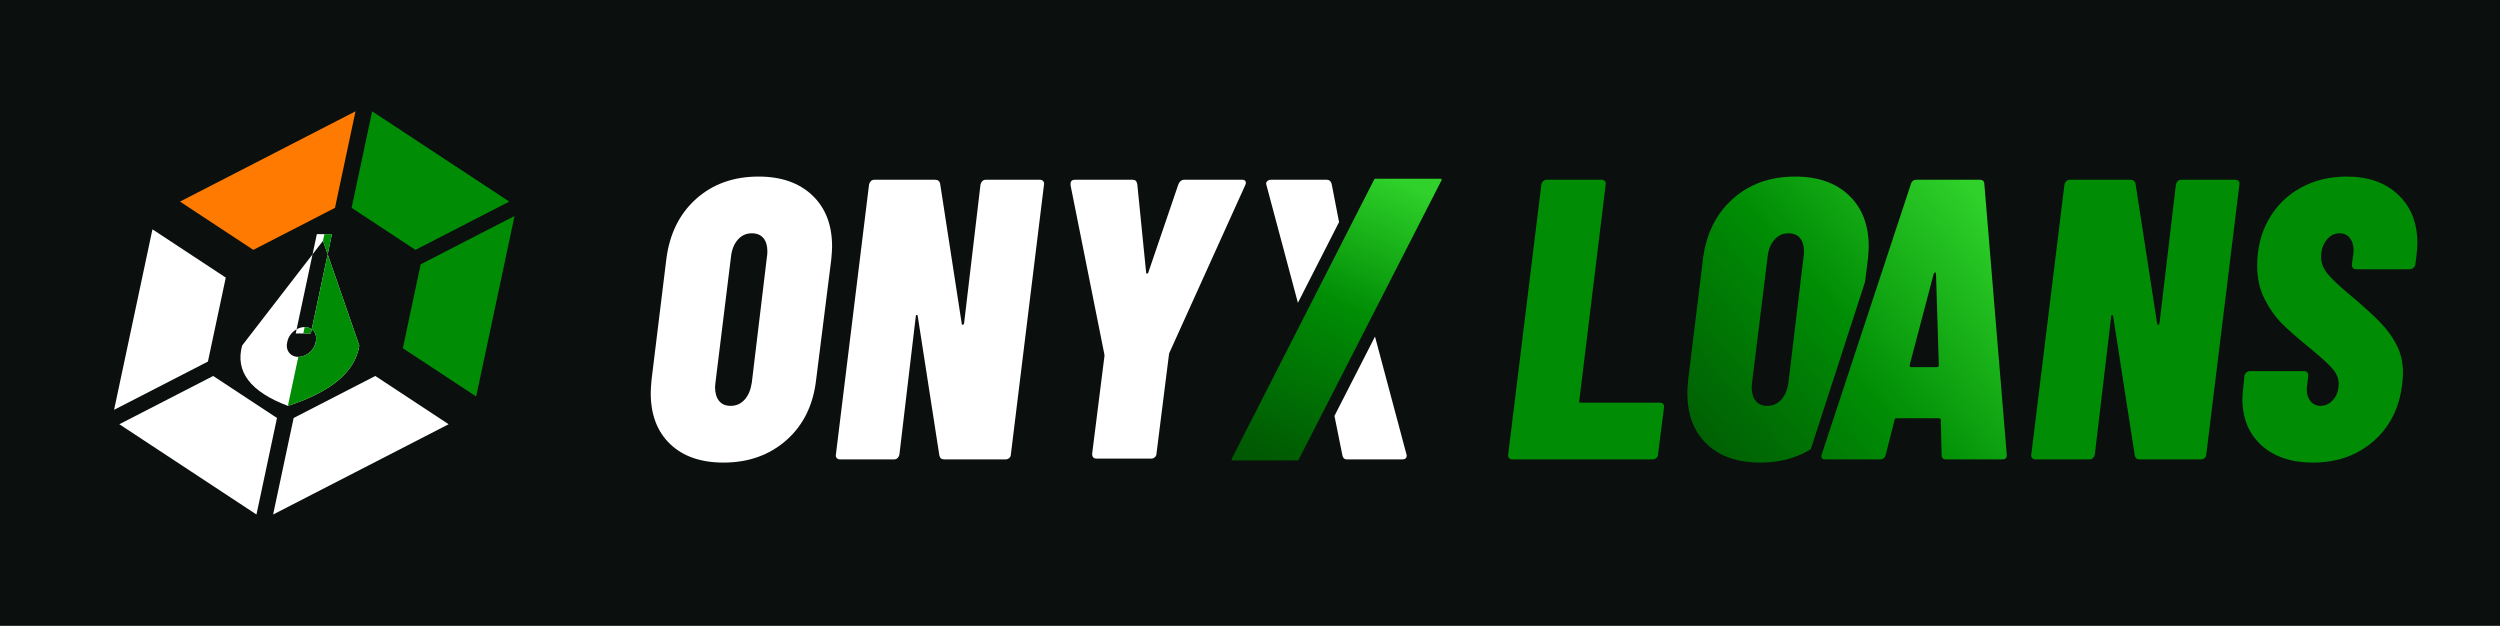
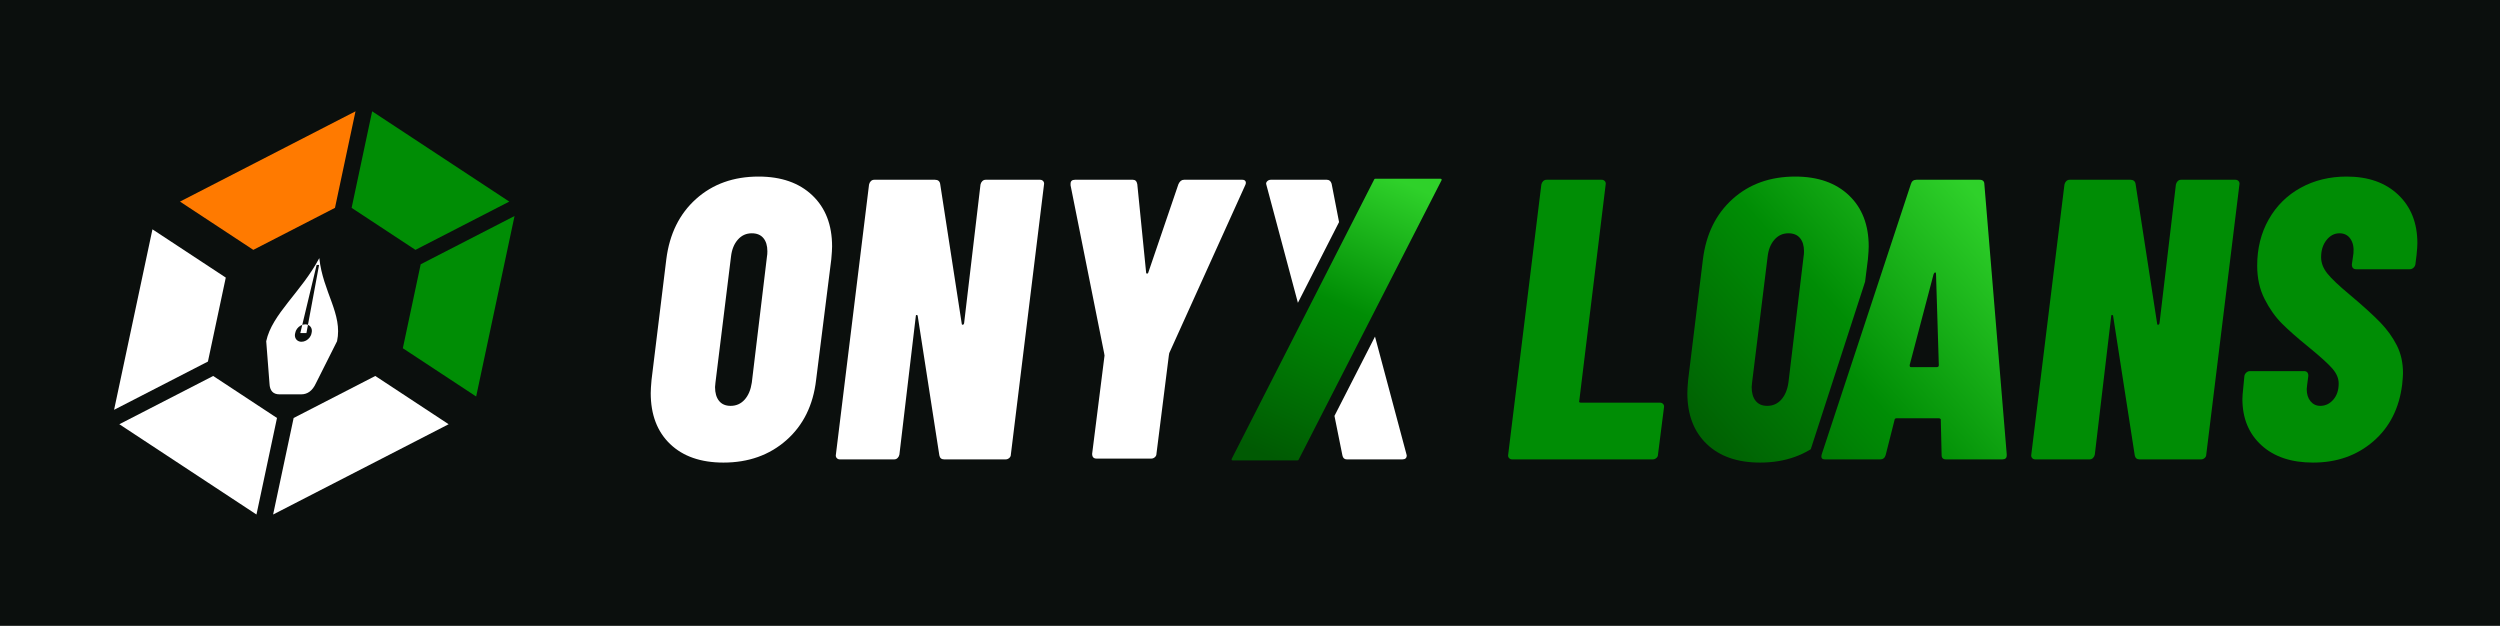
<svg xmlns="http://www.w3.org/2000/svg" viewBox="0 0 751 188" width="751" height="188">
  <rect width="751" height="188" rx="0" fill="#0B0F0D" />
  <g transform="translate(24,24)">
    <g transform="translate(0,4)">
      <g transform="matrix(1 0 -0.2126 1 14.45 0)">
        <polygon points="74.50,5.44 121.46,32.56 96.35,47.06 74.50,34.44" fill="#008D05" />
        <polygon points="123.96,36.89 123.96,91.11 98.85,76.61 98.85,51.39" fill="#008D05" />
        <polygon points="117.46,99.44 70.50,126.56 70.50,97.56 92.35,84.94" fill="#FFFFFF" />
        <polygon points="65.50,126.56 18.54,99.44 43.65,84.94 65.50,97.56" fill="#FFFFFF" />
        <polygon points="16.04,95.11 16.04,40.89 41.15,55.39 41.15,80.61" fill="#FFFFFF" />
        <polygon points="22.54,32.56 69.50,5.44 69.50,34.44 47.65,47.06" fill="#FF7A00" />
-         <path d="M68.00 44.34 L85.60 75.80 Q86.30 87.53 68.00 93.93 Q49.70 87.53 50.40 75.80 Z M72.27 74.73 a4.27 4.27 0 1 1 -8.53 0 a4.27 4.27 0 1 1 8.53 0 Z M65.73 42.34 L65.73 72.17 L70.27 72.17 L70.27 42.34 Z" fill="#FFFFFF" fill-rule="evenodd" />
-         <clipPath id="u9">
-           <rect x="68.00" y="39.34" width="35.19" height="58.65" />
-         </clipPath>
-         <path d="M68.00 44.34 L85.60 75.80 Q86.30 87.53 68.00 93.93 Q49.70 87.53 50.40 75.80 Z M72.27 74.73 a4.27 4.27 0 1 1 -8.53 0 a4.27 4.27 0 1 1 8.53 0 Z M65.73 42.34 L65.73 72.17 L70.27 72.17 L70.27 42.34 Z" fill="#008D05" fill-rule="evenodd" clip-path="url(#u9)" />
+         <path d="M68.00 49.54 C71.27 59.77 78.64 66.32 78.64 74.50 L74.96 87.19 Q74.14 90.46 71.27 90.46 L64.73 90.46 Q61.86 90.46 61.04 87.19 L57.36 74.50 C57.36 66.32 64.73 59.77 68.00 49.54 Z M70.46 72.05 a2.46 2.46 0 1 0 -4.91 0 a2.46 2.46 0 1 0 4.91 0 Z M67.08 72.05 L68.92 72.05 L68.37 51.59 L67.63 51.59 Z" fill="#FFFFFF" fill-rule="evenodd" />
      </g>
    </g>
    <path d="M171.48 94.08Q171.48 92.76 171.72 90.12L176.16 53.88Q177.6 42.48 185.1 35.76Q192.6 29.04 203.88 29.04Q214.08 29.04 220.02 34.68Q225.96 40.32 225.96 50.04Q225.96 51.24 225.72 53.88L221.16 90.12Q219.84 101.52 212.22 108.24Q204.6 114.96 193.32 114.96Q183.12 114.96 177.3 109.38Q171.48 103.8 171.48 94.08ZM201.84 90.96 206.4 53.04Q206.52 52.44 206.52 51.48Q206.52 48.96 205.32 47.52Q204.12 46.08 201.84 46.08Q199.32 46.08 197.64 48.0Q195.96 49.92 195.6 53.04L190.92 90.96L190.8 92.28Q190.8 94.92 192.0 96.42Q193.2 97.92 195.48 97.92Q198.0 97.92 199.68 96.06Q201.36 94.2 201.84 90.96Z" fill="#FFFFFF" />
    <path d="M272.1 30.0H288.42Q289.02 30.0 289.38 30.42Q289.74 30.84 289.62 31.44L279.66 112.56Q279.66 113.16 279.18 113.58Q278.7 114.0 278.1 114.0H259.62Q258.42 114.0 258.18 112.8L251.7 71.04Q251.7 70.68 251.4 70.62Q251.1 70.56 251.1 71.04L246.18 112.56Q246.06 113.16 245.64 113.58Q245.22 114.0 244.62 114.0H228.3Q227.7 114.0 227.34 113.58Q226.98 113.16 227.1 112.56L237.06 31.44Q237.18 30.84 237.6 30.42Q238.02 30.0 238.62 30.0H256.86Q258.18 30.0 258.42 31.2L264.9 73.2Q264.9 73.56 265.2 73.56Q265.5 73.56 265.62 73.08L270.54 31.44Q270.66 30.84 271.08 30.42Q271.5 30.0 272.1 30.0Z" fill="#FFFFFF" />
    <path d="M304.08 112.32 307.8 82.8 307.68 82.08 297.6 31.68V31.2Q297.6 30.0 298.92 30.0H316.32Q317.4 30.0 317.64 31.32L320.28 57.72Q320.28 58.2 320.58 58.2Q320.88 58.2 321.0 57.72L330.0 31.32Q330.6 30.0 331.68 30.0H349.2Q349.92 30.0 350.16 30.48Q350.4 30.96 350.04 31.68L327.24 82.08L327.12 82.8L323.4 112.32Q323.4 112.92 322.92 113.34Q322.44 113.76 321.84 113.76H305.4Q304.08 113.76 304.08 112.32Z" fill="#FFFFFF" />
-     <clipPath id="u12">
+     <clipPath id="u10">
      <path clip-rule="evenodd" d="M296.4 -20.0 H458.7 V164.0 H296.4 Z M337.62,122.40 L365.90,122.40 L417.42,21.60 L389.02,21.60 Z" />
    </clipPath>
-     <path d="M346.62 112.32 367.14 72.36Q367.26 72.0 367.14 71.64L356.46 31.68L356.34 31.2Q356.34 30.72 356.76 30.36Q357.18 30.0 357.78 30.0H374.58Q375.66 30.0 376.02 31.2L379.86 51Q379.86 51.48 380.16 51.48Q380.46 51.48 380.58 51L389.1 31.2Q389.7 30.0 390.78 30.0H407.58Q408.42 30.0 408.6 30.48Q408.78 30.96 408.42 31.68L387.9 71.64L387.78 72.36L398.46 112.32L398.58 112.8Q398.58 114.0 397.26 114.0H380.58Q379.5 114.0 379.26 112.8L375.3 93.12Q375.3 92.64 375.06 92.7Q374.82 92.76 374.7 93.12L365.82 112.8Q365.46 114.0 364.14 114.0H347.46Q346.62 114.0 346.44 113.52Q346.26 113.04 346.62 112.32Z" fill="#FFFFFF" clip-path="url(#u12)" />
-     <linearGradient id="u11" gradientUnits="userSpaceOnUse" x1="359.1" y1="114.0" x2="395.9" y2="30.0">
+     <path d="M346.62 112.32 367.14 72.36Q367.26 72.0 367.14 71.64L356.46 31.68L356.34 31.2Q356.34 30.72 356.76 30.36Q357.18 30.0 357.78 30.0H374.58Q375.66 30.0 376.02 31.2L379.86 51Q379.86 51.48 380.16 51.48Q380.46 51.48 380.58 51L389.1 31.2Q389.7 30.0 390.78 30.0H407.58Q408.42 30.0 408.6 30.48Q408.78 30.96 408.42 31.68L387.9 71.64L387.78 72.36L398.46 112.32L398.58 112.8Q398.58 114.0 397.26 114.0H380.58Q379.5 114.0 379.26 112.8L375.3 93.12Q375.3 92.64 375.06 92.7Q374.82 92.76 374.7 93.12L365.82 112.8Q365.46 114.0 364.14 114.0H347.46Q346.62 114.0 346.44 113.52Q346.26 113.04 346.62 112.32Z" fill="#FFFFFF" clip-path="url(#u10)" />
+     <linearGradient id="u9" gradientUnits="userSpaceOnUse" x1="359.1" y1="114.0" x2="395.9" y2="30.0">
      <stop offset="0.0" stop-color="#005A03" />
      <stop offset="0.55" stop-color="#008D05" />
      <stop offset="1.0" stop-color="#2FD12A" />
    </linearGradient>
-     <polygon points="346.26,114.00 365.82,114.00 408.78,30.00 389.10,30.00" fill="url(#u11)" stroke="url(#u11)" stroke-width="0.6" stroke-linejoin="round" />
+     <polygon points="346.26,114.00 365.82,114.00 408.78,30.00 389.10,30.00" fill="url(#u9)" stroke="url(#u9)" stroke-width="0.6" stroke-linejoin="round" />
    <path d="M429.06 112.56 439.02 31.44Q439.14 30.84 439.56 30.42Q439.98 30.0 440.58 30.0H457.14Q457.74 30.0 458.1 30.42Q458.46 30.84 458.34 31.44L450.42 96.36Q450.18 96.96 450.9 96.96H474.66Q475.26 96.96 475.62 97.38Q475.98 97.8 475.86 98.4L474.06 112.56Q474.06 113.16 473.58 113.58Q473.1 114.0 472.5 114.0H430.26Q429.66 114.0 429.3 113.58Q428.94 113.16 429.06 112.56Z" fill="#008D05" />
-     <linearGradient id="u15" gradientUnits="userSpaceOnUse" x1="482.9" y1="115.0" x2="578.8" y2="30.0">
+     <linearGradient id="u13" gradientUnits="userSpaceOnUse" x1="482.9" y1="115.0" x2="578.8" y2="30.0">
      <stop offset="0" stop-color="#005A03" />
      <stop offset="0.5" stop-color="#008D05" />
      <stop offset="1" stop-color="#2FD12A" />
    </linearGradient>
-     <clipPath id="u13">
+     <clipPath id="u11">
      <path clip-rule="evenodd" d="M422.9 -31.0 H597.4 V175.0 H422.9 Z M516.24,122.40 L543.55,122.40 L567.60,21.60 L548.93,21.60 Z" />
    </clipPath>
-     <clipPath id="u14">
+     <clipPath id="u12">
      <path clip-rule="evenodd" d="M463.1 -30.0 H638.8 V174.0 H463.1 Z M558.34,27.00 L563.78,27.00 L560.30,59.34 L554.86,59.34 Z" />
    </clipPath>
-     <path d="M482.88 94.08Q482.88 92.76 483.12 90.12L487.56 53.88Q489.0 42.48 496.5 35.76Q504.0 29.04 515.28 29.04Q525.48 29.04 531.42 34.68Q537.36 40.32 537.36 50.04Q537.36 51.24 537.12 53.88L532.56 90.12Q531.24 101.52 523.62 108.24Q516.0 114.96 504.72 114.96Q494.52 114.96 488.7 109.38Q482.88 103.8 482.88 94.08ZM513.24 90.96 517.8 53.04Q517.92 52.44 517.92 51.48Q517.92 48.96 516.72 47.52Q515.52 46.08 513.24 46.08Q510.72 46.08 509.04 48.0Q507.36 49.92 507.0 53.04L502.32 90.96L502.2 92.28Q502.2 94.92 503.4 96.42Q504.6 97.92 506.88 97.92Q509.4 97.92 511.08 96.06Q512.76 94.2 513.24 90.96Z" fill="url(#u15)" clip-path="url(#u13)" />
+     <path d="M482.88 94.08Q482.88 92.76 483.12 90.12L487.56 53.88Q489.0 42.48 496.5 35.76Q504.0 29.04 515.28 29.04Q525.48 29.04 531.42 34.68Q537.36 40.32 537.36 50.04Q537.36 51.24 537.12 53.88L532.56 90.12Q531.24 101.52 523.62 108.24Q516.0 114.96 504.72 114.96Q494.52 114.96 488.7 109.38Q482.88 103.8 482.88 94.08ZM513.24 90.96 517.8 53.04Q517.92 52.44 517.92 51.48Q517.92 48.96 516.72 47.52Q515.52 46.08 513.24 46.08Q510.72 46.08 509.04 48.0Q507.36 49.92 507.0 53.04L502.32 90.96L502.2 92.28Q502.2 94.92 503.4 96.42Q504.6 97.92 506.88 97.92Q509.4 97.92 511.08 96.06Q512.76 94.2 513.24 90.96Z" fill="url(#u13)" clip-path="url(#u11)" />
    <g transform="translate(-12.96,0)">
-       <path d="M572.22 112.68 571.98 102.24Q572.1 102.0 571.86 101.82Q571.62 101.64 571.38 101.64H558.78Q558.06 101.64 558.06 102.24L555.42 112.68Q555.06 114.0 553.74 114.0H537.18Q535.74 114.0 536.22 112.44L562.98 31.32Q563.34 30.0 564.66 30.0H583.62Q585.06 30.0 585.06 31.32L591.78 112.44V112.8Q591.78 114.0 590.46 114.0H573.54Q572.22 114.0 572.22 112.68ZM562.98 86.28H570.78Q571.38 86.28 571.38 85.68L570.54 58.32Q570.54 57.84 570.3 57.84Q570.06 57.84 569.82 58.32L562.62 85.68Q562.62 86.28 562.98 86.28Z" fill="url(#u15)" />
+       <path d="M572.22 112.68 571.98 102.24Q572.1 102.0 571.86 101.82Q571.62 101.64 571.38 101.64H558.78Q558.06 101.64 558.06 102.24L555.42 112.68Q555.06 114.0 553.74 114.0H537.18Q535.74 114.0 536.22 112.44L562.98 31.32Q563.34 30.0 564.66 30.0H583.62Q585.06 30.0 585.06 31.32L591.78 112.44V112.8Q591.78 114.0 590.46 114.0H573.54Q572.22 114.0 572.22 112.68ZM562.98 86.28H570.78Q571.38 86.28 571.38 85.68L570.54 58.32Q570.54 57.84 570.3 57.84Q570.06 57.84 569.82 58.32L562.62 85.68Q562.62 86.28 562.98 86.28Z" fill="url(#u13)" />
    </g>
    <g transform="translate(-12.96,0)">
      <path d="M644.16 30.0H660.48Q661.08 30.0 661.44 30.42Q661.8 30.84 661.68 31.44L651.72 112.56Q651.72 113.16 651.24 113.58Q650.76 114.0 650.16 114.0H631.68Q630.48 114.0 630.24 112.8L623.76 71.04Q623.76 70.68 623.46 70.62Q623.16 70.56 623.16 71.04L618.24 112.56Q618.12 113.16 617.7 113.58Q617.28 114.0 616.68 114.0H600.36Q599.76 114.0 599.4 113.58Q599.04 113.16 599.16 112.56L609.12 31.44Q609.24 30.84 609.66 30.42Q610.08 30.0 610.68 30.0H628.92Q630.24 30.0 630.48 31.2L636.96 73.2Q636.96 73.56 637.26 73.56Q637.56 73.56 637.68 73.08L642.6 31.44Q642.72 30.84 643.14 30.42Q643.56 30.0 644.16 30.0Z" fill="#008D05" />
      <path d="M662.58 95.88Q662.58 94.8 662.82 92.64L663.18 88.92Q663.3 88.32 663.78 87.9Q664.26 87.48 664.86 87.48H681.06Q682.38 87.48 682.38 88.92L682.02 91.68L681.9 92.88Q681.9 95.16 683.04 96.54Q684.18 97.92 685.98 97.92Q688.26 97.92 689.88 96.06Q691.5 94.2 691.5 91.2Q691.5 88.92 689.64 86.76Q687.78 84.6 682.5 80.28Q677.46 76.2 674.46 73.2Q671.46 70.2 669.24 65.82Q667.02 61.44 667.02 55.8Q667.02 48.0 670.5 41.88Q673.98 35.76 680.1 32.4Q686.22 29.04 693.9 29.04Q703.62 29.04 709.38 34.5Q715.14 39.96 715.14 49.08Q715.14 50.16 714.9 52.56L714.54 55.44Q714.42 56.04 713.94 56.46Q713.46 56.88 712.86 56.88H696.78Q695.46 56.88 695.46 55.44L695.94 52.08Q696.18 49.44 695.04 47.76Q693.9 46.08 691.74 46.08Q689.46 46.08 687.84 48.12Q686.22 50.16 686.22 53.28Q686.22 55.8 688.08 58.14Q689.94 60.48 694.86 64.56Q700.98 69.72 704.04 72.9Q707.1 76.08 708.96 79.74Q710.82 83.4 710.82 88.08Q710.82 89.04 710.58 91.44Q709.26 102.24 701.88 108.6Q694.5 114.96 683.82 114.96Q673.98 114.96 668.28 109.74Q662.58 104.52 662.58 95.88Z" fill="#008D05" />
    </g>
  </g>
</svg>
